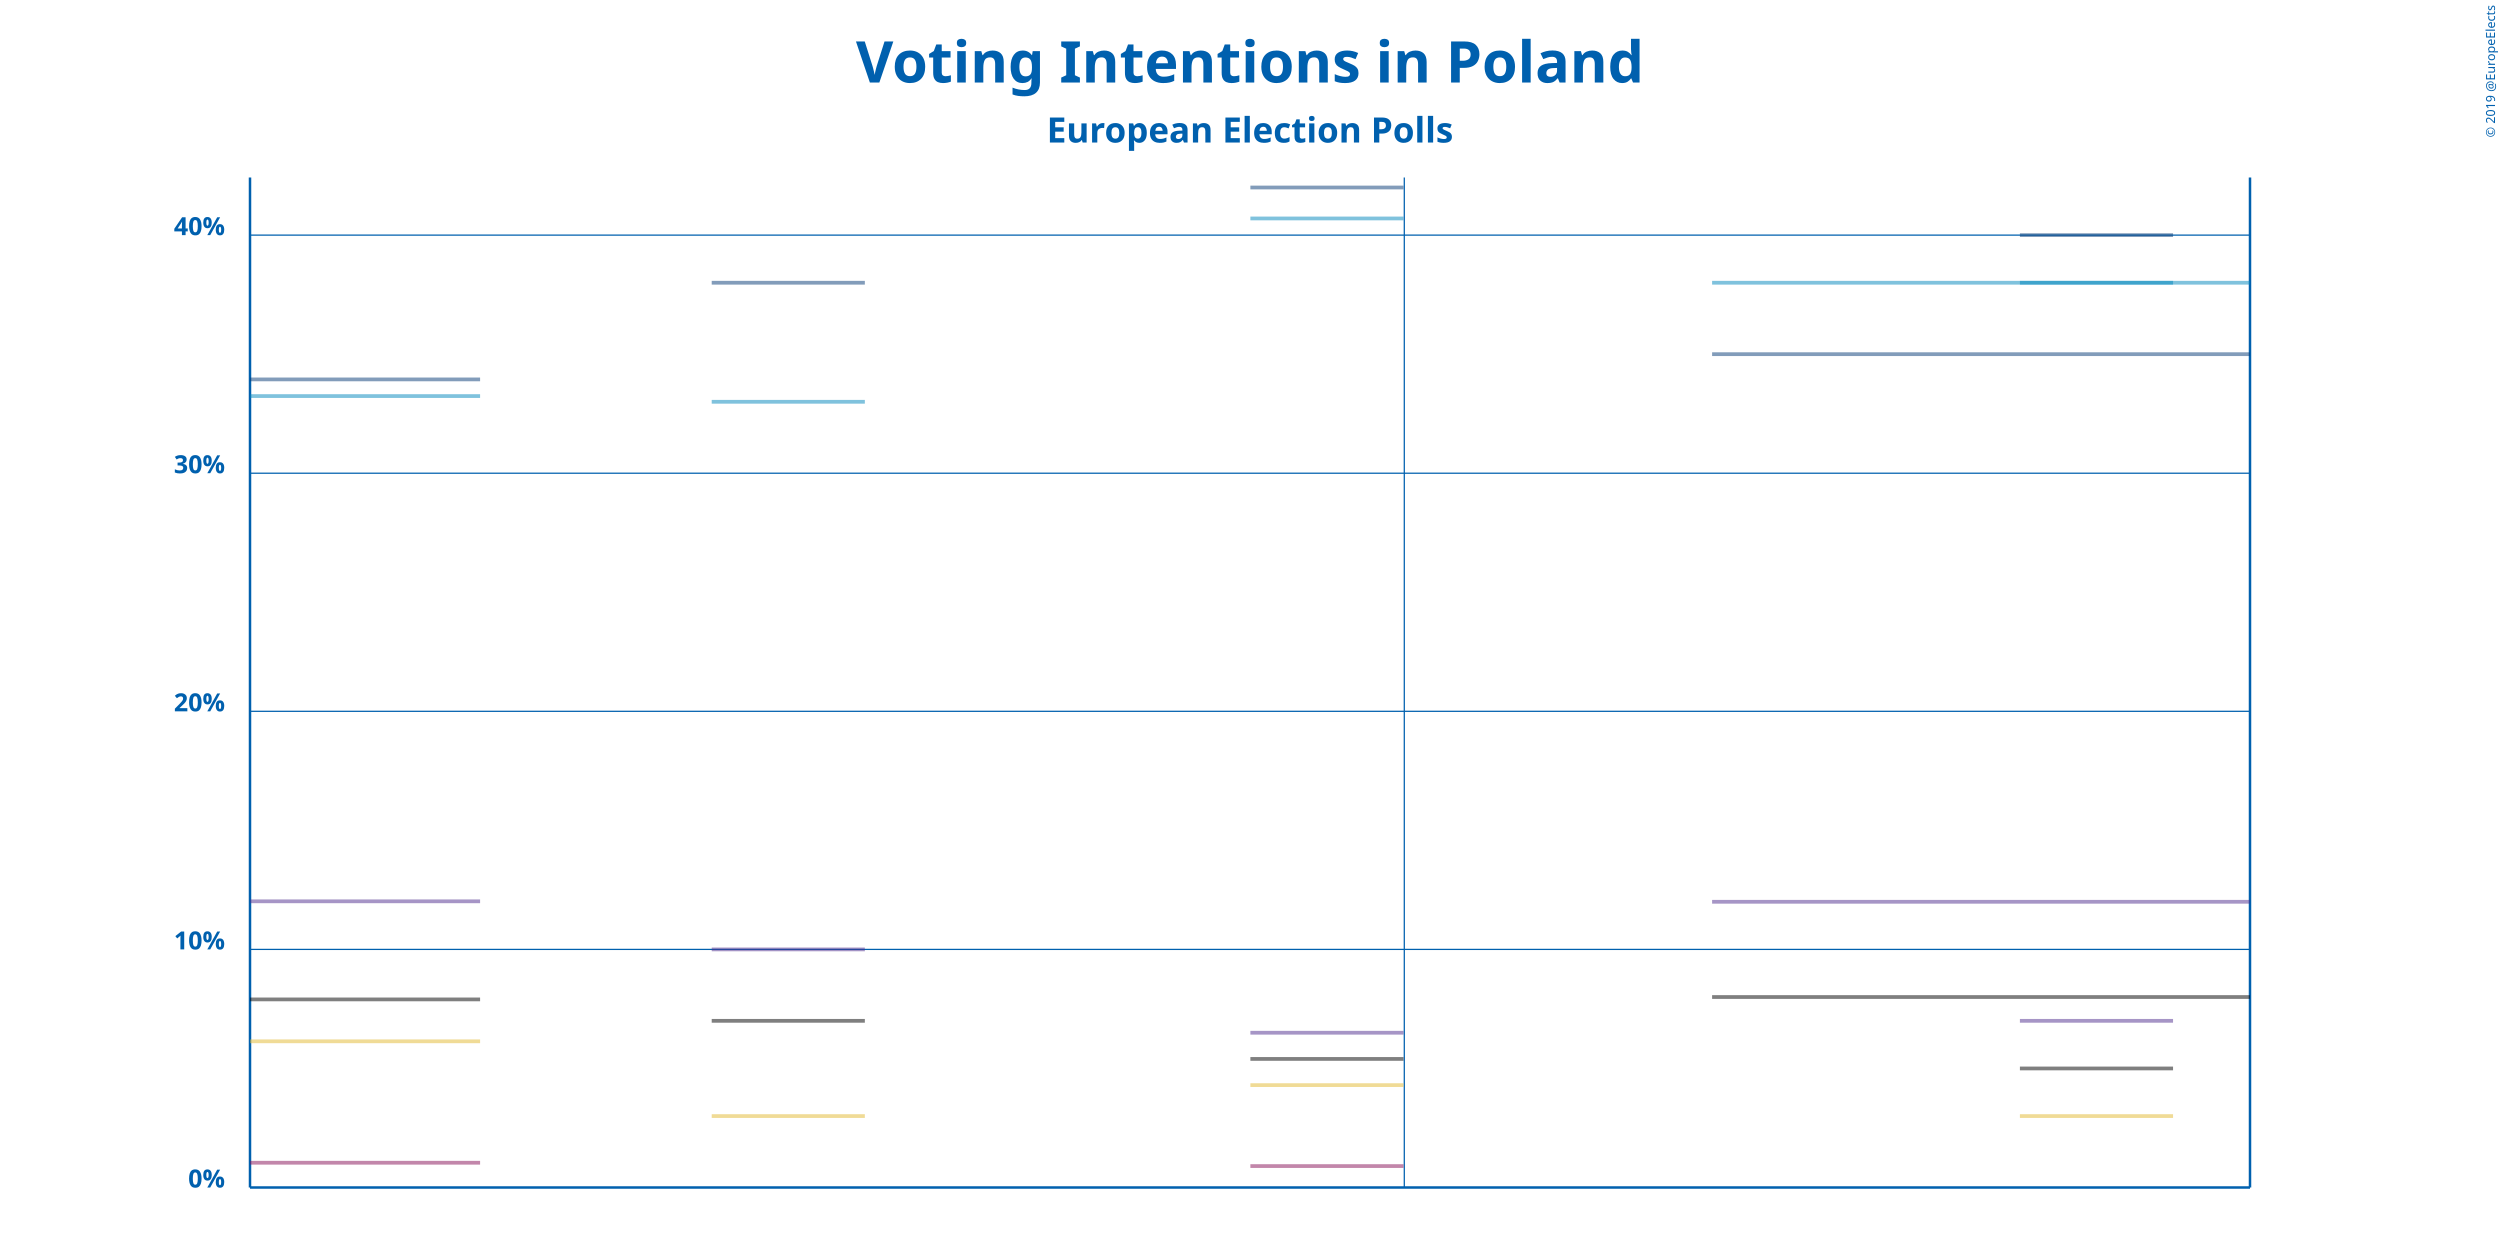
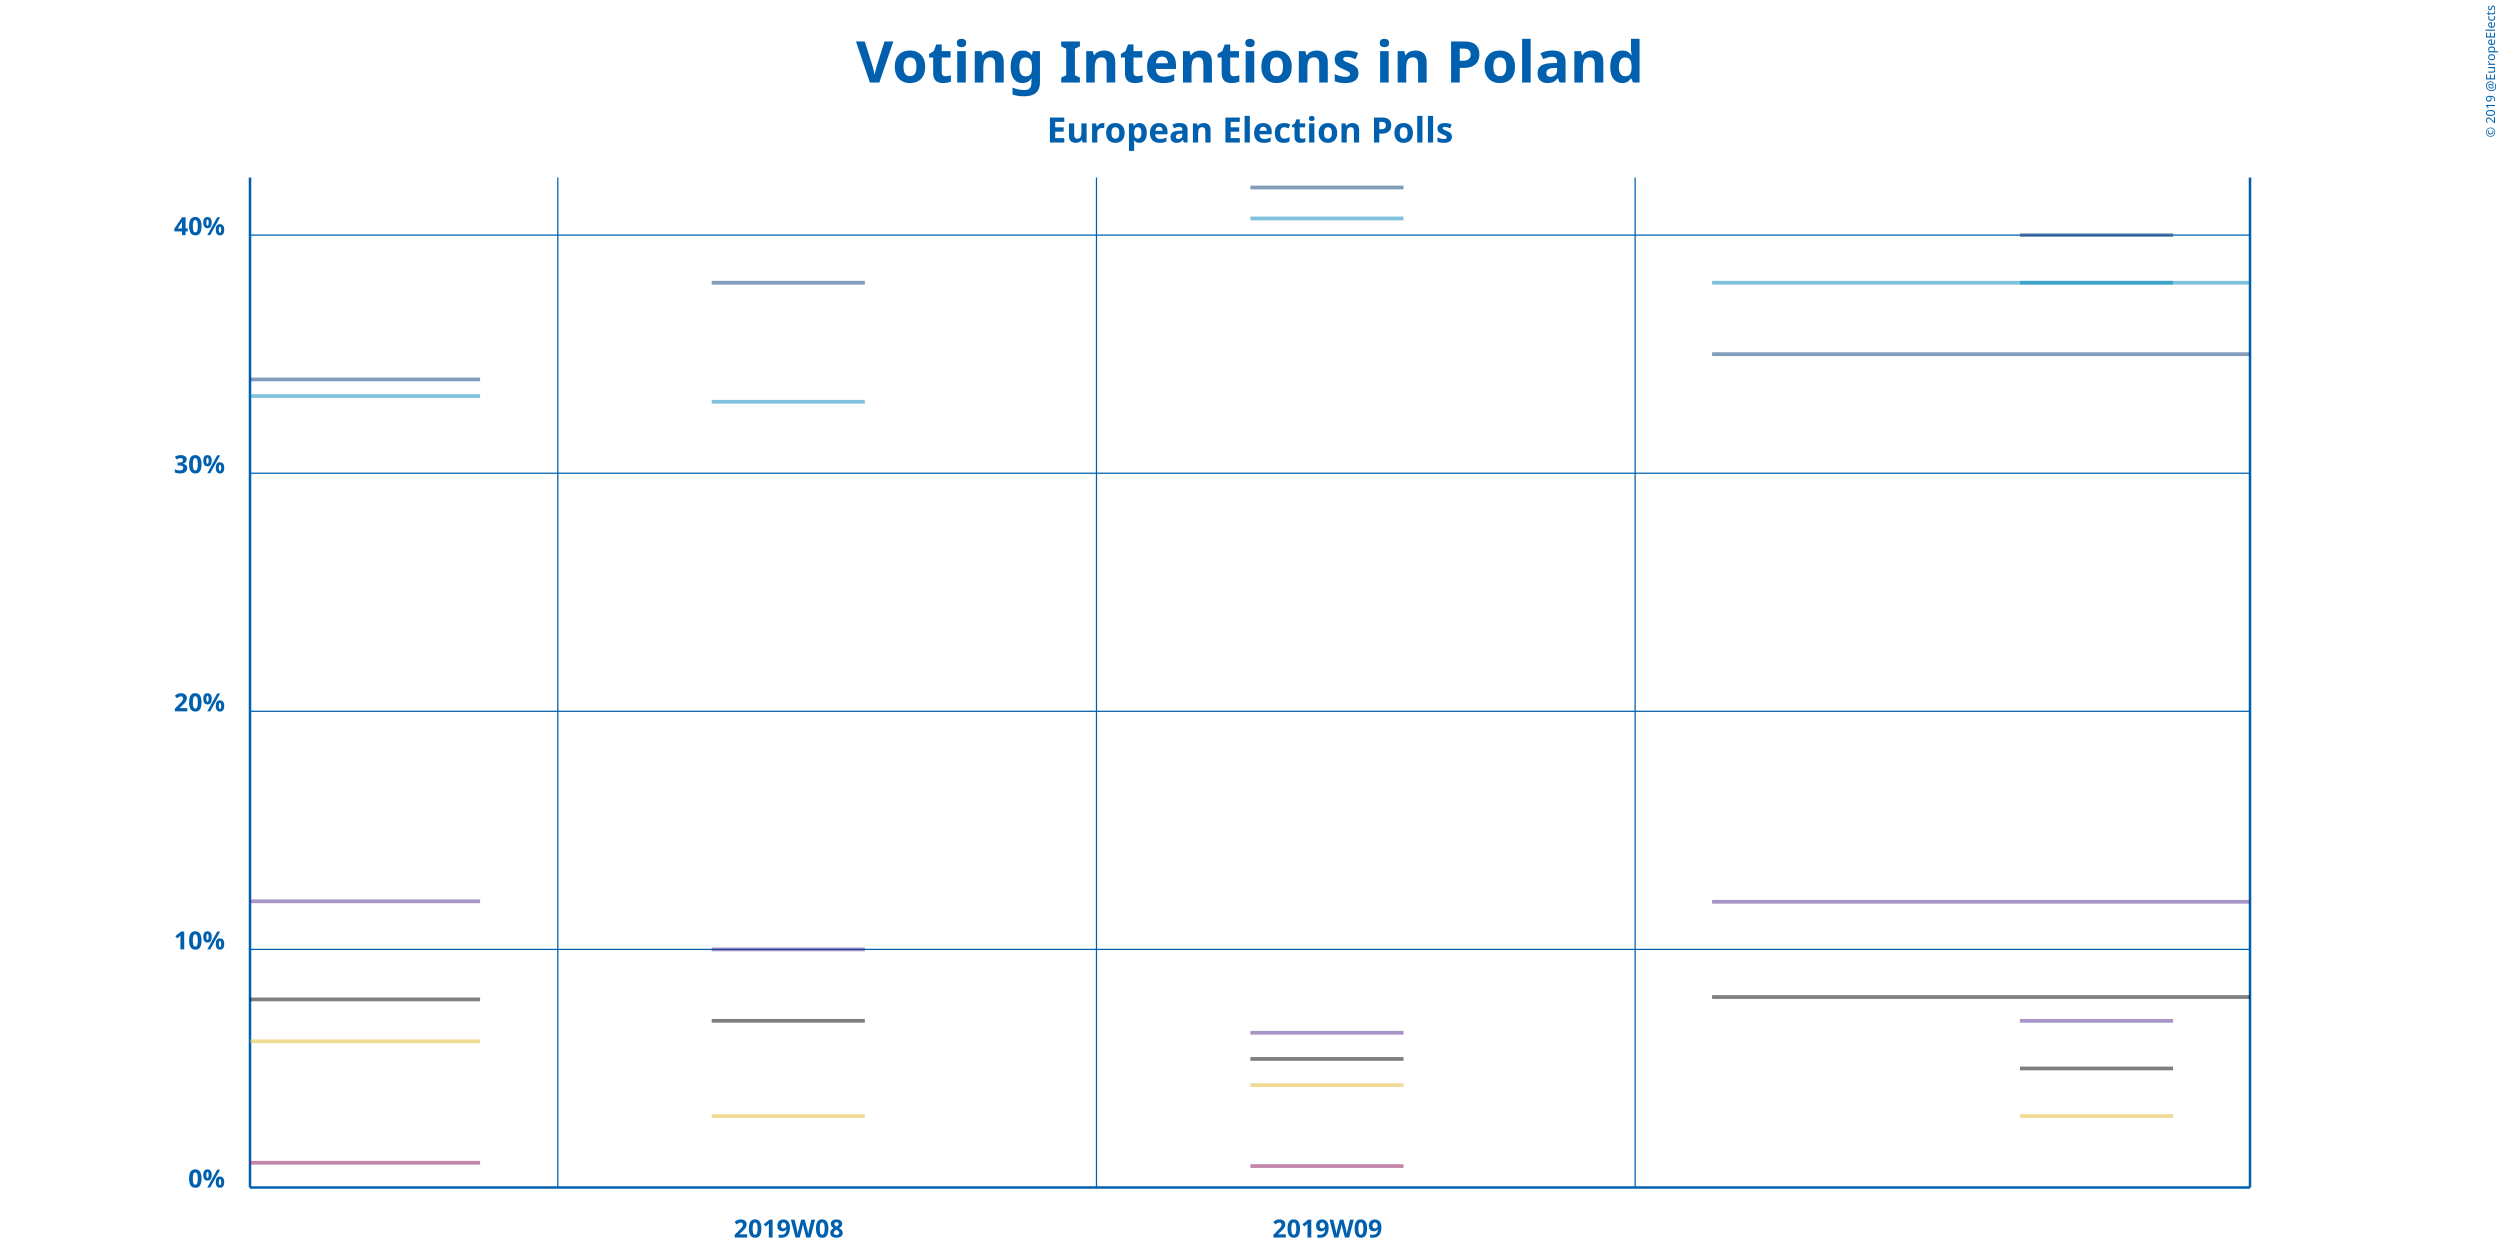
<svg HEIGHT="1000" WIDTH="2000">
  <rect fill="#FFFFFF" height="1000" stroke="none" width="2000" x="0" y="0" />
  <text fill="#0060AE" font-family="'Advent Pro'" font-size="46px" font-style="normal" font-weight="bold" text-align="center" text-anchor="middle" x="1000" y="66">Voting Intentions in Poland</text>
  <text fill="#0060AE" font-family="'Advent Pro'" font-size="28px" font-style="normal" font-weight="bold" text-align="center" text-anchor="middle" x="1000" y="114">European Election Polls</text>
  <text fill="#0060AE" font-family="'Advent Pro'" font-size="10px" font-style="normal" font-weight="normal" text-align="center" text-anchor="end" transform="rotate(270)" x="-4" y="1996">© 2019 @EuropeElects</text>
  <g>
    <g>
      <line stroke="#0060AE" stroke-width="2" x1="200.0" x2="1800.0" y1="950.0" y2="950.0" />
      <text fill="#0060AE" font-family="'Advent Pro'" font-size="20px" font-style="normal" font-weight="bold" text-align="center" text-anchor="end" x="180.0" y="950.0">0%</text>
      <line stroke="#0060AE" stroke-width="2" x1="200.0" x2="200.0" y1="950.0" y2="142.0" />
      <line stroke="#0060AE" stroke-width="2" x1="1800.0" x2="1800.0" y1="950.0" y2="142.0" />
-       <line stroke="#0060AE" stroke-width="1" x1="1123.432" x2="1123.432" y1="950.0" y2="142.0" />
+       <line stroke="#0060AE" stroke-width="1" x1="446.249" x2="446.249" y1="950.0" y2="142.0" />
+       <text fill="#0060AE" font-family="'Advent Pro'" font-size="20px" font-style="normal" font-weight="bold" text-align="center" text-anchor="middle" x="630.935" y="990.0">2019W08</text>
+       <line stroke="#0060AE" stroke-width="1" x1="877.184" x2="877.184" y1="950.0" y2="142.0" />
+       <text fill="#0060AE" font-family="'Advent Pro'" font-size="20px" font-style="normal" font-weight="bold" text-align="center" text-anchor="middle" x="1061.87" y="990.0">2019W09</text>
+       <line stroke="#0060AE" stroke-width="1" x1="1308.119" x2="1308.119" y1="950.0" y2="142.0" />
      <line stroke="#0060AE" stroke-width="1" x1="200.0" x2="1800.0" y1="759.524" y2="759.524" />
      <text fill="#0060AE" font-family="'Advent Pro'" font-size="20px" font-style="normal" font-weight="bold" text-align="center" text-anchor="end" x="180.0" y="759.524">10%</text>
      <line stroke="#0060AE" stroke-width="1" x1="200.0" x2="1800.0" y1="569.048" y2="569.048" />
      <text fill="#0060AE" font-family="'Advent Pro'" font-size="20px" font-style="normal" font-weight="bold" text-align="center" text-anchor="end" x="180.0" y="569.048">20%</text>
      <line stroke="#0060AE" stroke-width="1" x1="200.0" x2="1800.0" y1="378.571" y2="378.571" />
      <text fill="#0060AE" font-family="'Advent Pro'" font-size="20px" font-style="normal" font-weight="bold" text-align="center" text-anchor="end" x="180.0" y="378.571">30%</text>
      <line stroke="#0060AE" stroke-width="1" x1="200.0" x2="1800.0" y1="188.095" y2="188.095" />
      <text fill="#0060AE" font-family="'Advent Pro'" font-size="20px" font-style="normal" font-weight="bold" text-align="center" text-anchor="end" x="180.0" y="188.095">40%</text>
    </g>
    <g>
      <line stroke="#073A76" stroke-opacity="0.5" stroke-width="3" x1="1369.681" x2="1800.0" y1="283.333" y2="283.333" />
      <line stroke="#000000" stroke-opacity="0.5" stroke-width="3" x1="1369.681" x2="1800.0" y1="797.619" y2="797.619" />
      <line stroke="#4F2D8F" stroke-opacity="0.5" stroke-width="3" x1="1369.681" x2="1800.0" y1="721.429" y2="721.429" />
      <line stroke="#0087BD" stroke-opacity="0.5" stroke-width="3" x1="1369.681" x2="1800.0" y1="226.19" y2="226.19" />
      <line stroke-opacity="0.5" stroke-width="3" x1="1369.681" x2="1800.0" y1="816.667" y2="816.667" />
      <line stroke="#073A76" stroke-opacity="0.5" stroke-width="3" x1="1615.929" x2="1738.438" y1="188.095" y2="188.095" />
      <line stroke="#000000" stroke-opacity="0.5" stroke-width="3" x1="1615.929" x2="1738.438" y1="854.762" y2="854.762" />
      <line stroke="#4F2D8F" stroke-opacity="0.5" stroke-width="3" x1="1615.929" x2="1738.438" y1="816.667" y2="816.667" />
      <line stroke="#E2B92E" stroke-opacity="0.5" stroke-width="3" x1="1615.929" x2="1738.438" y1="892.857" y2="892.857" />
      <line stroke="#0087BD" stroke-opacity="0.5" stroke-width="3" x1="1615.929" x2="1738.438" y1="226.19" y2="226.19" />
      <line stroke-opacity="0.5" stroke-width="3" x1="1615.929" x2="1738.438" y1="854.762" y2="854.762" />
      <line stroke="#073A76" stroke-opacity="0.5" stroke-width="3" x1="1000.308" x2="1122.816" y1="150.0" y2="150.0" />
      <line stroke="#000000" stroke-opacity="0.5" stroke-width="3" x1="1000.308" x2="1122.816" y1="847.143" y2="847.143" />
      <line stroke="#4F2D8F" stroke-opacity="0.5" stroke-width="3" x1="1000.308" x2="1122.816" y1="826.19" y2="826.19" />
      <line stroke="#E2B92E" stroke-opacity="0.5" stroke-width="3" x1="1000.308" x2="1122.816" y1="868.095" y2="868.095" />
      <line stroke="#870F57" stroke-opacity="0.5" stroke-width="3" x1="1000.308" x2="1122.816" y1="932.857" y2="932.857" />
      <line stroke="#0087BD" stroke-opacity="0.5" stroke-width="3" x1="1000.308" x2="1122.816" y1="174.762" y2="174.762" />
      <line stroke="#073A76" stroke-opacity="0.5" stroke-width="3" x1="569.373" x2="691.881" y1="226.19" y2="226.19" />
      <line stroke="#000000" stroke-opacity="0.5" stroke-width="3" x1="569.373" x2="691.881" y1="816.667" y2="816.667" />
      <line stroke="#4F2D8F" stroke-opacity="0.5" stroke-width="3" x1="569.373" x2="691.881" y1="759.524" y2="759.524" />
      <line stroke="#E2B92E" stroke-opacity="0.5" stroke-width="3" x1="569.373" x2="691.881" y1="892.857" y2="892.857" />
      <line stroke="#0087BD" stroke-opacity="0.5" stroke-width="3" x1="569.373" x2="691.881" y1="321.429" y2="321.429" />
      <line stroke="#073A76" stroke-opacity="0.5" stroke-width="3" x1="200.0" x2="384.071" y1="303.524" y2="303.524" />
      <line stroke="#000000" stroke-opacity="0.5" stroke-width="3" x1="200.0" x2="384.071" y1="799.524" y2="799.524" />
      <line stroke="#4F2D8F" stroke-opacity="0.5" stroke-width="3" x1="200.0" x2="384.071" y1="721.048" y2="721.048" />
      <line stroke="#E2B92E" stroke-opacity="0.5" stroke-width="3" x1="200.0" x2="384.071" y1="833.048" y2="833.048" />
      <line stroke="#870F57" stroke-opacity="0.5" stroke-width="3" x1="200.0" x2="384.071" y1="930.19" y2="930.19" />
      <line stroke="#0087BD" stroke-opacity="0.5" stroke-width="3" x1="200.0" x2="384.071" y1="316.857" y2="316.857" />
    </g>
    <g />
  </g>
</svg>
